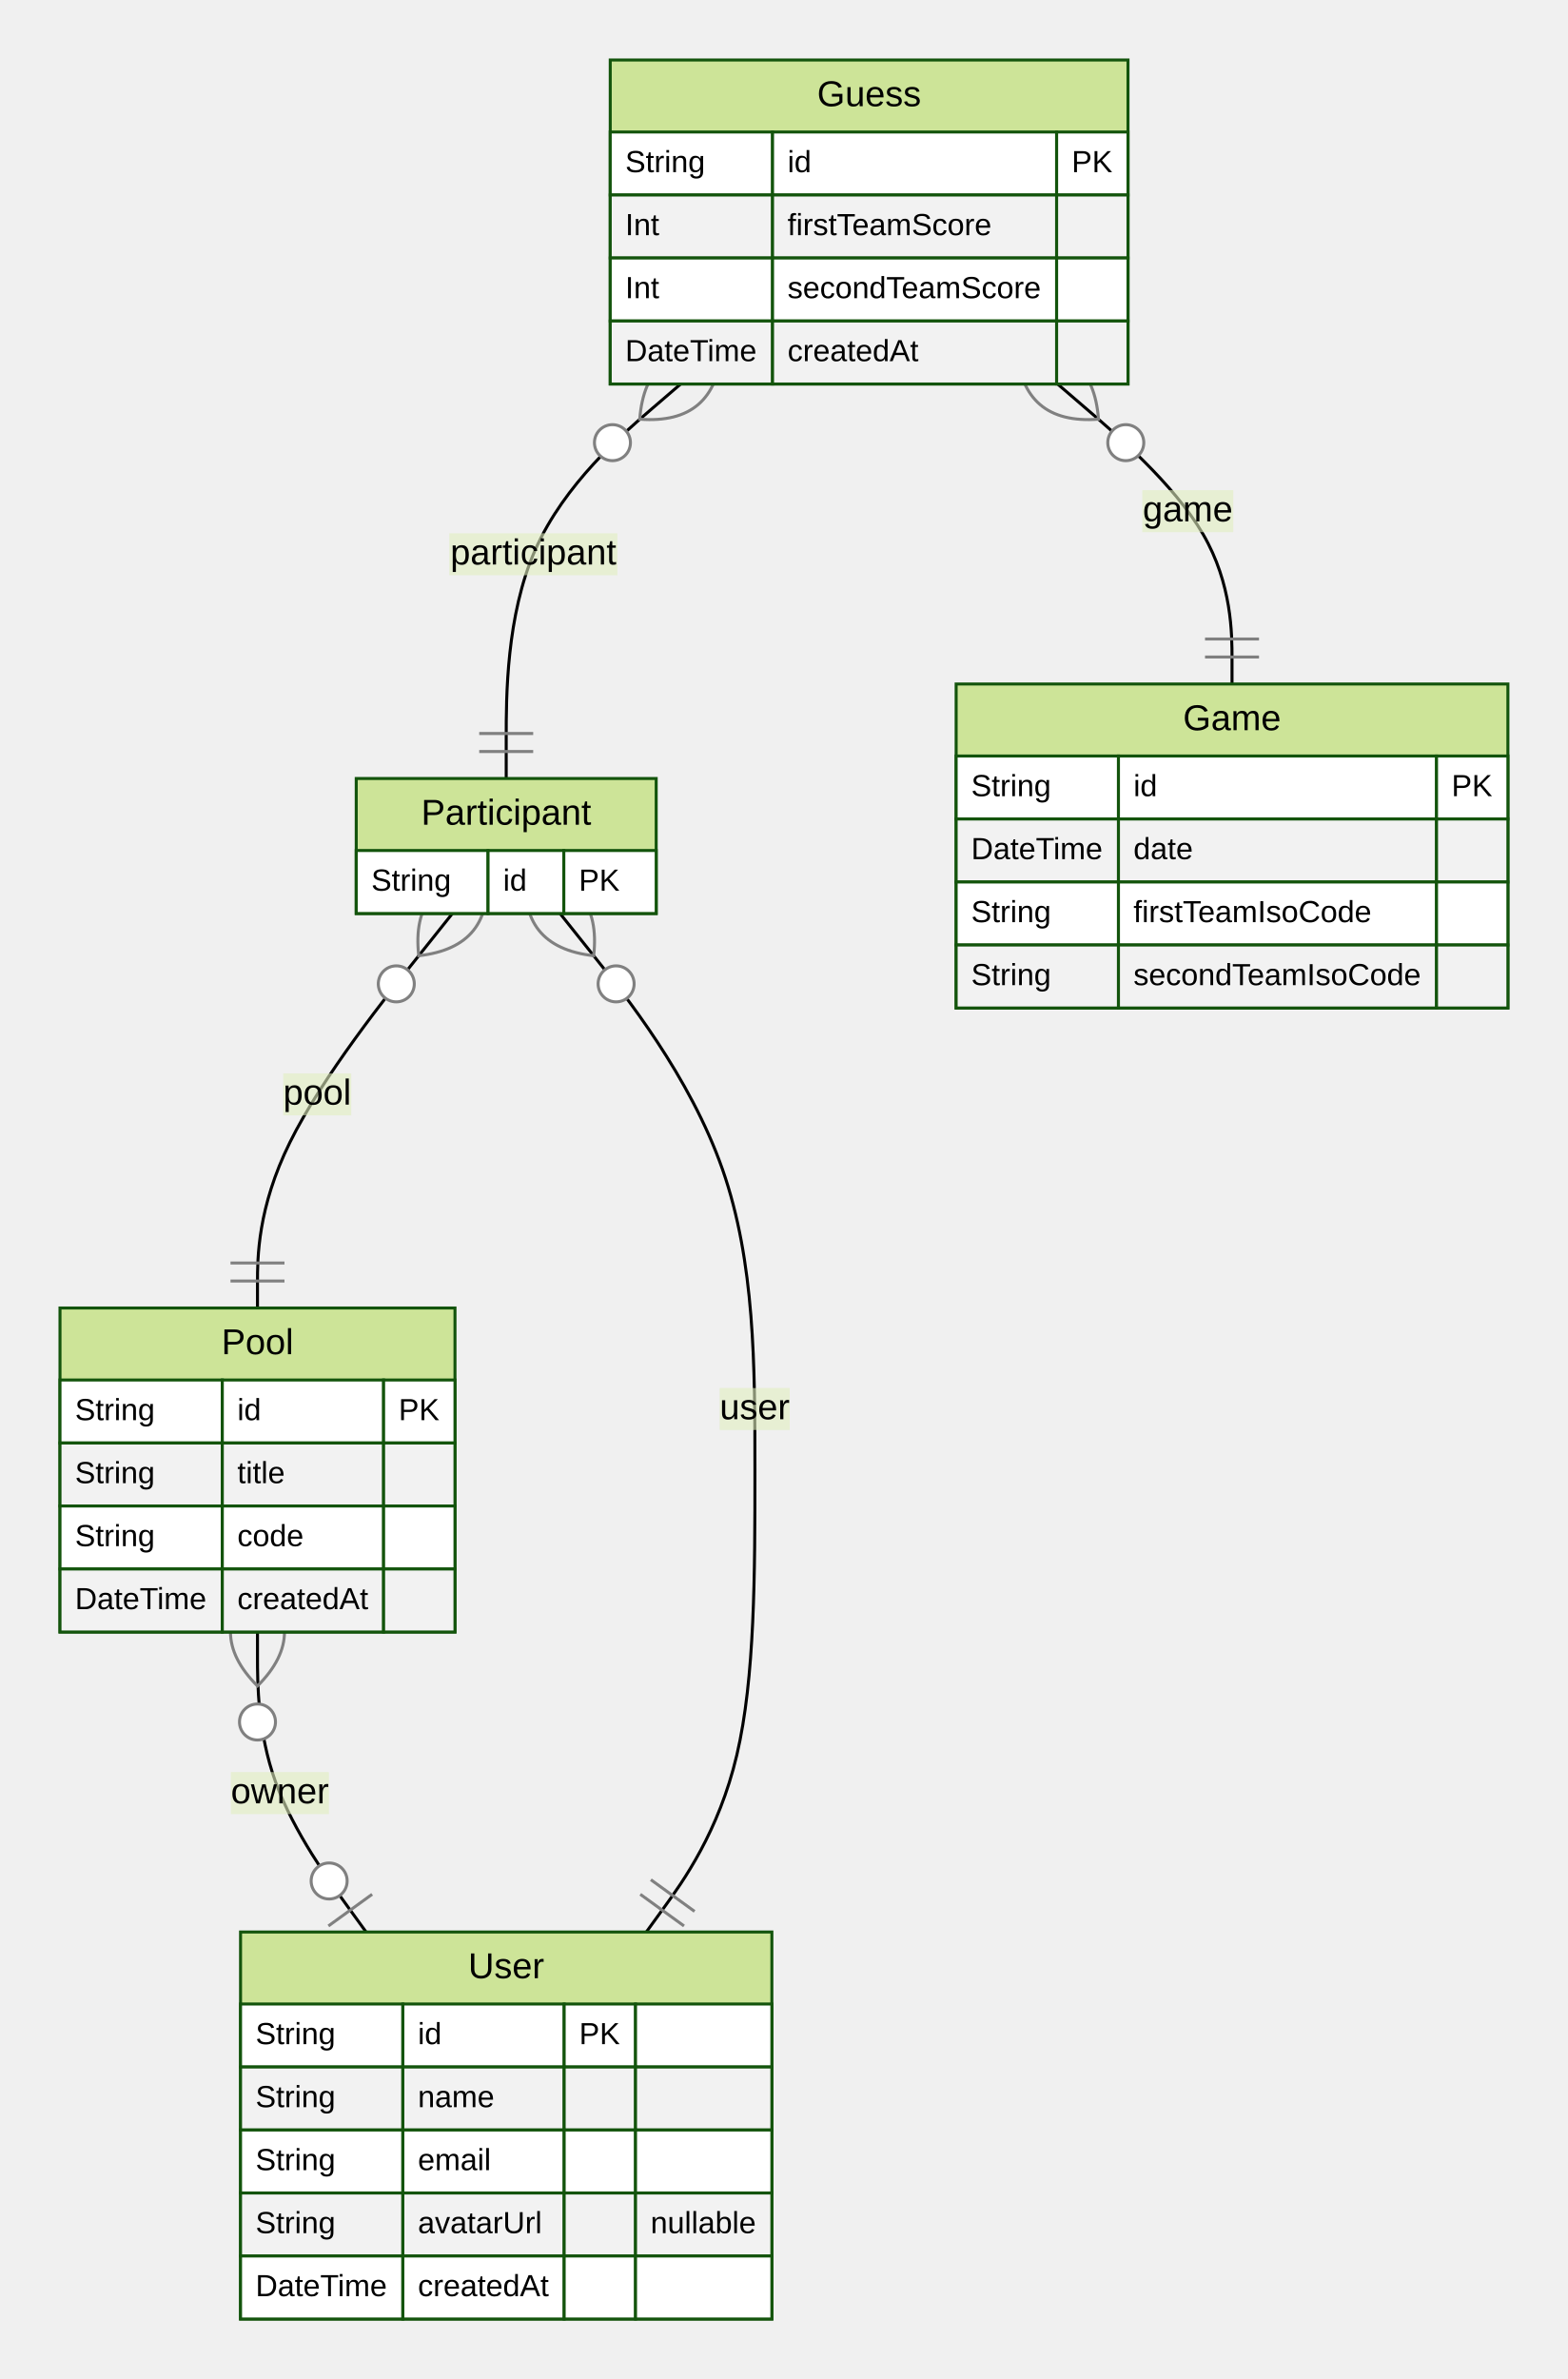
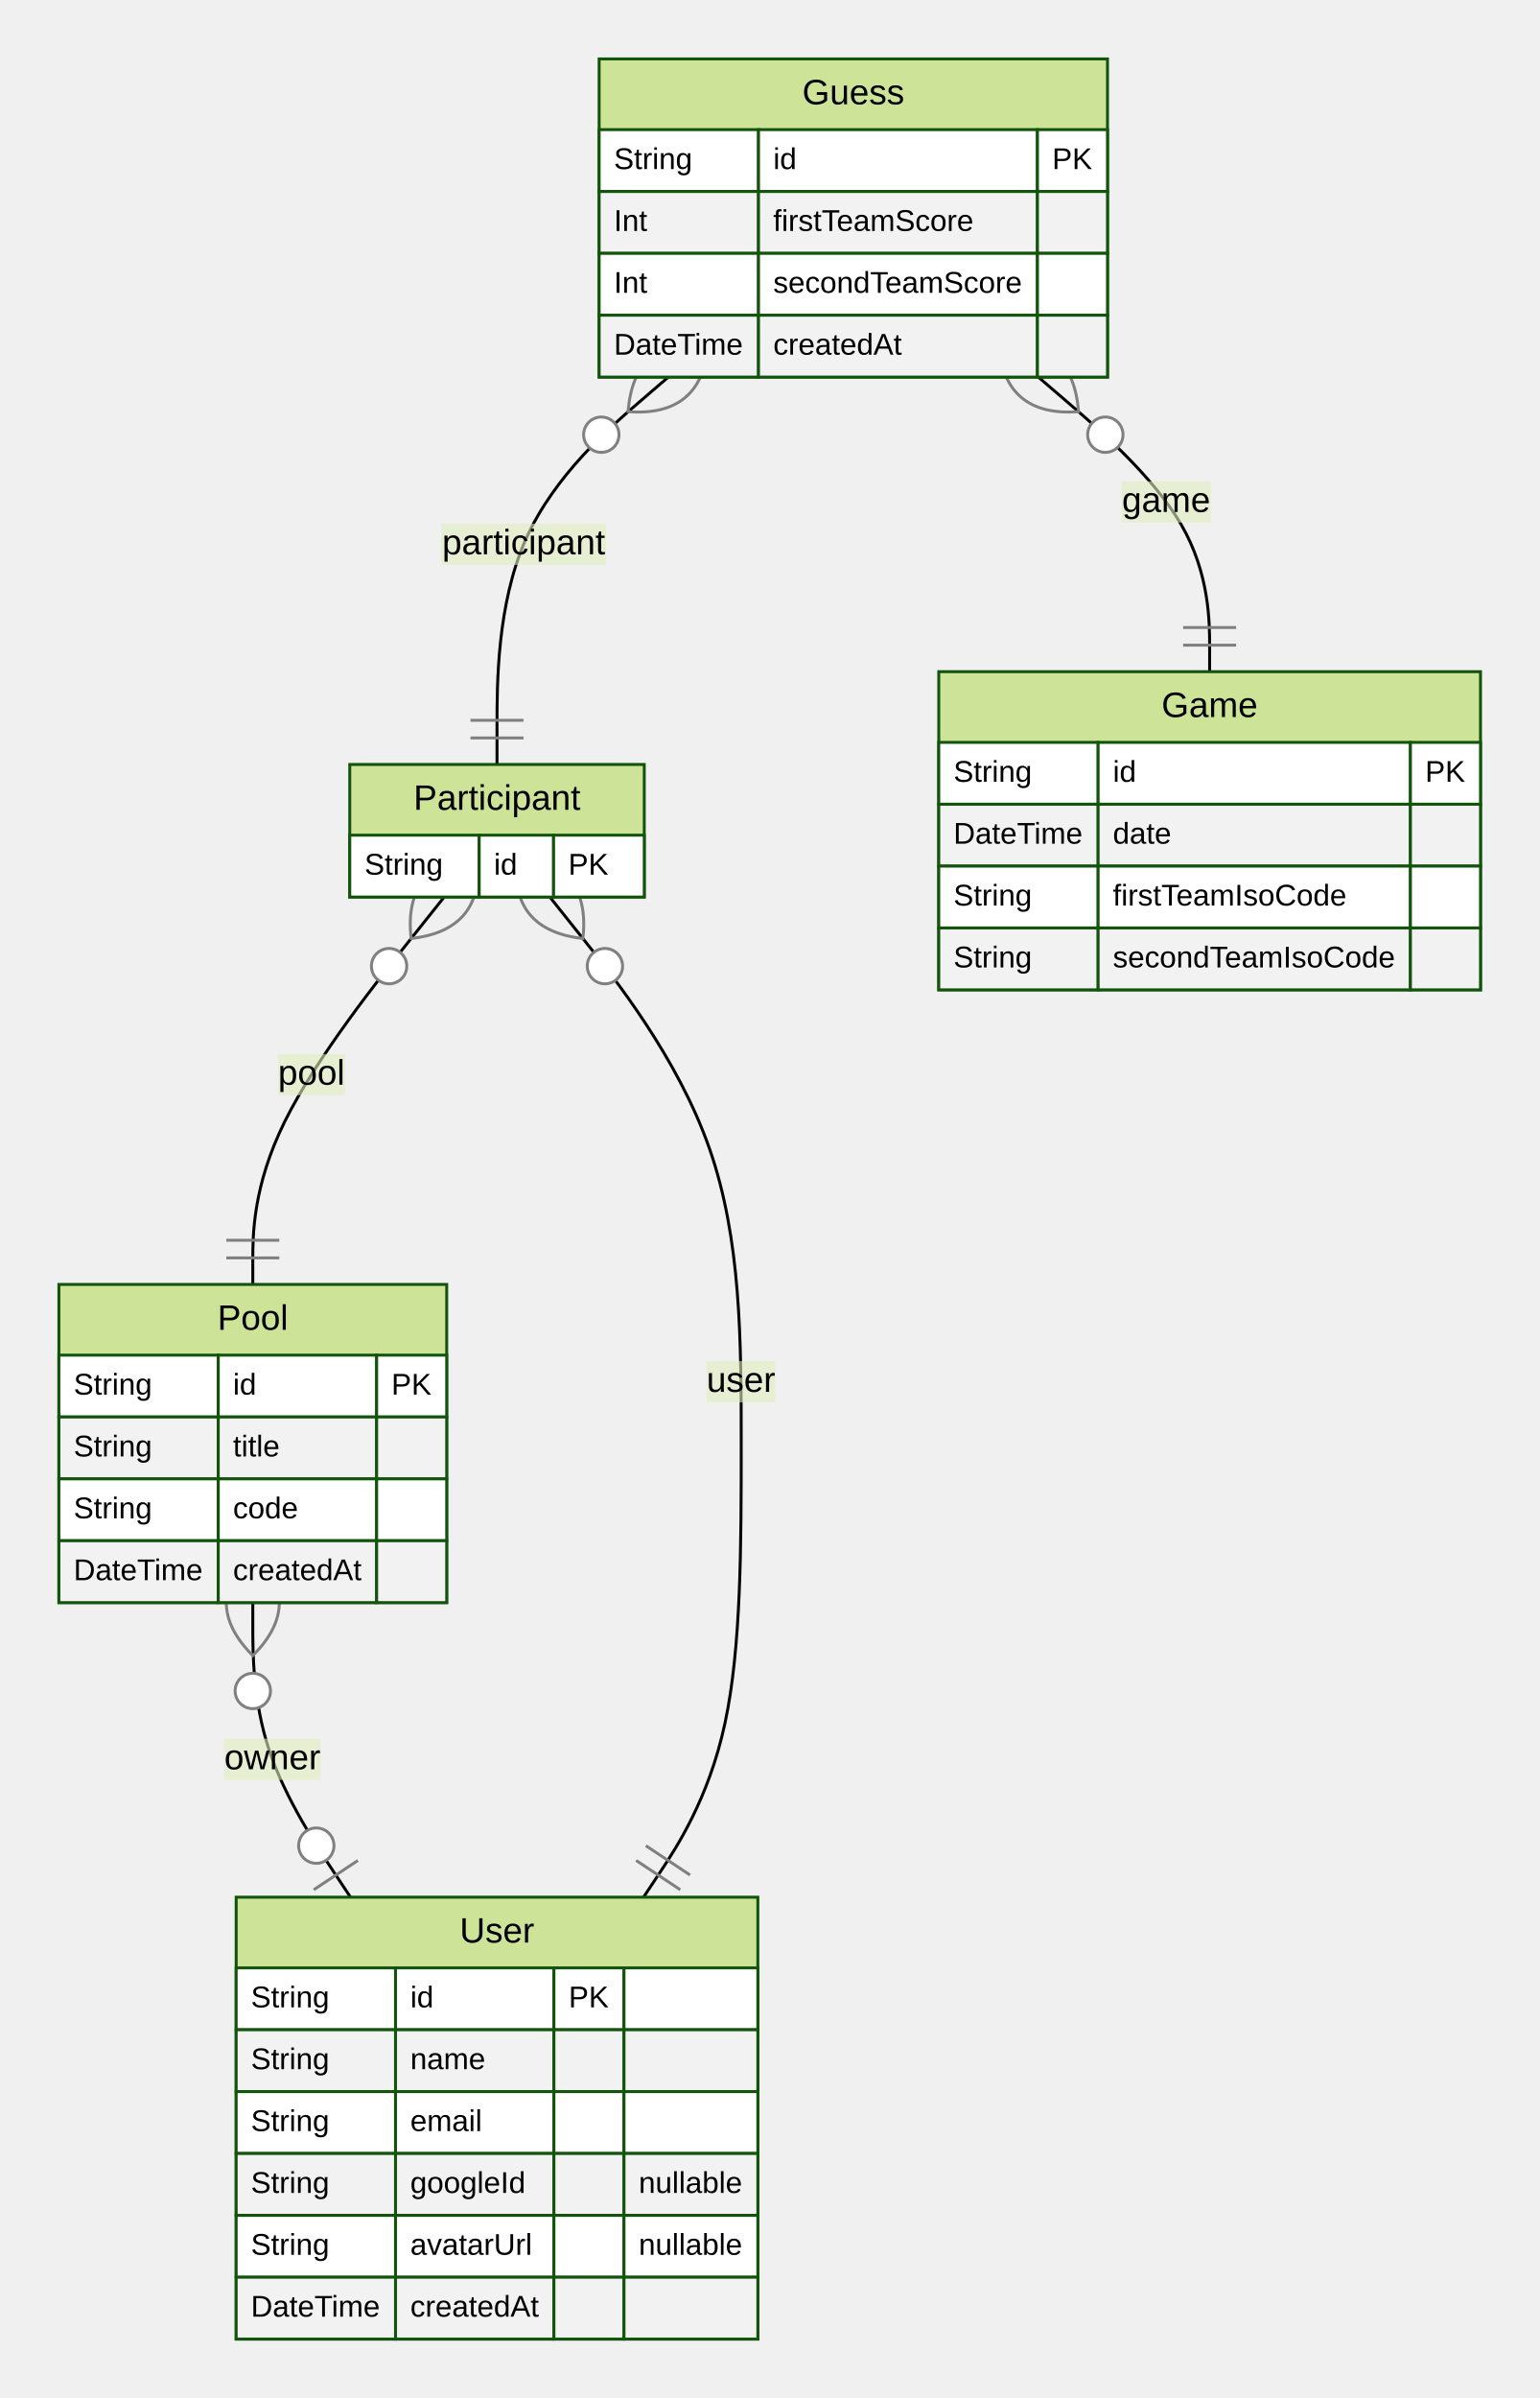
- <svg xmlns="http://www.w3.org/2000/svg" aria-labelledby="chart-title-mermaid-0 chart-desc-mermaid-0" role="img" viewBox="0 0 522.71 793" style="max-width: 522.71px; background-color: white;" width="100%" id="mermaid-0">
+ <svg xmlns="http://www.w3.org/2000/svg" aria-labelledby="chart-title-mermaid-0 chart-desc-mermaid-0" role="img" viewBox="0 0 522.71 814" style="max-width: 522.71px; background-color: white;" width="100%" id="mermaid-0">
  <style>#mermaid-0 {font-family:"trebuchet ms",verdana,arial,sans-serif;font-size:16px;fill:#000000;}#mermaid-0 .error-icon{fill:#552222;}#mermaid-0 .error-text{fill:#552222;stroke:#552222;}#mermaid-0 .edge-thickness-normal{stroke-width:2px;}#mermaid-0 .edge-thickness-thick{stroke-width:3.5px;}#mermaid-0 .edge-pattern-solid{stroke-dasharray:0;}#mermaid-0 .edge-pattern-dashed{stroke-dasharray:3;}#mermaid-0 .edge-pattern-dotted{stroke-dasharray:2;}#mermaid-0 .marker{fill:#000000;stroke:#000000;}#mermaid-0 .marker.cross{stroke:#000000;}#mermaid-0 svg{font-family:"trebuchet ms",verdana,arial,sans-serif;font-size:16px;}#mermaid-0 .entityBox{fill:#cde498;stroke:#13540c;}#mermaid-0 .attributeBoxOdd{fill:#ffffff;stroke:#13540c;}#mermaid-0 .attributeBoxEven{fill:#f2f2f2;stroke:#13540c;}#mermaid-0 .relationshipLabelBox{fill:hsl(78.158, 58.462%, 84.51%);opacity:0.7;background-color:hsl(78.158, 58.462%, 84.51%);}#mermaid-0 .relationshipLabelBox rect{opacity:0.5;}#mermaid-0 .relationshipLine{stroke:#000000;}#mermaid-0 :root{--mermaid-font-family:"trebuchet ms",verdana,arial,sans-serif;}</style>
  <g />
  <defs>
    <marker orient="auto" markerHeight="18" markerWidth="18" refY="9" refX="0" id="ONLY_ONE_START">
      <path d="M9,0 L9,18 M15,0 L15,18" fill="none" stroke="gray" />
    </marker>
  </defs>
  <defs>
    <marker orient="auto" markerHeight="18" markerWidth="18" refY="9" refX="18" id="ONLY_ONE_END">
      <path d="M3,0 L3,18 M9,0 L9,18" fill="none" stroke="gray" />
    </marker>
  </defs>
  <defs>
    <marker orient="auto" markerHeight="18" markerWidth="30" refY="9" refX="0" id="ZERO_OR_ONE_START">
      <circle r="6" cy="9" cx="21" fill="white" stroke="gray" />
      <path d="M9,0 L9,18" fill="none" stroke="gray" />
    </marker>
  </defs>
  <defs>
    <marker orient="auto" markerHeight="18" markerWidth="30" refY="9" refX="30" id="ZERO_OR_ONE_END">
      <circle r="6" cy="9" cx="9" fill="white" stroke="gray" />
      <path d="M21,0 L21,18" fill="none" stroke="gray" />
    </marker>
  </defs>
  <defs>
    <marker orient="auto" markerHeight="36" markerWidth="45" refY="18" refX="18" id="ONE_OR_MORE_START">
      <path d="M0,18 Q 18,0 36,18 Q 18,36 0,18 M42,9 L42,27" fill="none" stroke="gray" />
    </marker>
  </defs>
  <defs>
    <marker orient="auto" markerHeight="36" markerWidth="45" refY="18" refX="27" id="ONE_OR_MORE_END">
      <path d="M3,9 L3,27 M9,18 Q27,0 45,18 Q27,36 9,18" fill="none" stroke="gray" />
    </marker>
  </defs>
  <defs>
    <marker orient="auto" markerHeight="36" markerWidth="57" refY="18" refX="18" id="ZERO_OR_MORE_START">
      <circle r="6" cy="18" cx="48" fill="white" stroke="gray" />
      <path d="M0,18 Q18,0 36,18 Q18,36 0,18" fill="none" stroke="gray" />
    </marker>
  </defs>
  <defs>
    <marker orient="auto" markerHeight="36" markerWidth="57" refY="18" refX="39" id="ZERO_OR_MORE_END">
      <circle r="6" cy="18" cx="9" fill="white" stroke="gray" />
      <path d="M21,18 Q39,0 57,18 Q39,36 21,18" fill="none" stroke="gray" />
    </marker>
  </defs>
-   <path marker-start="url(#ZERO_OR_MORE_START)" marker-end="url(#ZERO_OR_ONE_END)" fill="none" stroke="gray" d="M85.841,544L85.841,552.333C85.841,560.667,85.841,577.333,91.876,594C97.911,610.667,109.981,627.333,116.016,635.667L122.051,644" class="er relationshipLine" />
+   <path marker-start="url(#ZERO_OR_MORE_START)" marker-end="url(#ZERO_OR_ONE_END)" fill="none" stroke="gray" d="M85.841,544L85.841,552.333C85.841,560.667,85.841,577.333,91.37,594C96.898,610.667,107.954,627.333,113.482,635.667L119.01,644" class="er relationshipLine" />
  <path marker-start="url(#ZERO_OR_MORE_START)" marker-end="url(#ONLY_ONE_END)" fill="none" stroke="gray" d="M150.823,304.5L139.992,318.083C129.162,331.667,107.502,358.833,96.672,380.75C85.841,402.667,85.841,419.333,85.841,427.667L85.841,436" class="er relationshipLine" />
-   <path marker-start="url(#ZERO_OR_MORE_START)" marker-end="url(#ONLY_ONE_END)" fill="none" stroke="gray" d="M186.702,304.5L197.532,318.083C208.362,331.667,230.023,358.833,240.853,389.75C251.683,420.667,251.683,455.333,251.683,490C251.683,524.667,251.683,559.333,245.648,585C239.613,610.667,227.543,627.333,221.508,635.667L215.473,644" class="er relationshipLine" />
+   <path marker-start="url(#ZERO_OR_MORE_START)" marker-end="url(#ONLY_ONE_END)" fill="none" stroke="gray" d="M186.702,304.5L197.532,318.083C208.362,331.667,230.023,358.833,240.853,389.75C251.683,420.667,251.683,455.333,251.683,490C251.683,524.667,251.683,559.333,246.155,585C240.627,610.667,229.571,627.333,224.043,635.667L218.515,644" class="er relationshipLine" />
  <path marker-start="url(#ZERO_OR_MORE_START)" marker-end="url(#ONLY_ONE_END)" fill="none" stroke="gray" d="M352.569,128L362.264,136.333C371.958,144.667,391.347,161.333,401.042,178C410.736,194.667,410.736,211.333,410.736,219.667L410.736,228" class="er relationshipLine" />
  <path marker-start="url(#ZERO_OR_MORE_START)" marker-end="url(#ONLY_ONE_END)" fill="none" stroke="gray" d="M226.929,128L217.235,136.333C207.54,144.667,188.151,161.333,178.457,183.25C168.762,205.167,168.762,232.333,168.762,245.917L168.762,259.5" class="er relationshipLine" />
  <g transform="translate(20,436 )" id="Pool">
    <rect height="108" width="131.683" y="0" x="0" stroke="gray" fill-opacity="100%" fill="honeydew" class="er entityBox" />
    <text transform="translate(65.84149,12)" style="font-family: &quot;trebuchet ms&quot;, verdana, arial, sans-serif;; font-size: 12px" text-anchor="middle" dominant-baseline="middle" y="0" x="0" id="entity-Pool" class="er entityLabel">Pool</text>
    <rect height="21" width="54.113" y="24" x="0" stroke="gray" fill-opacity="100%" fill="honeydew" class="er attributeBoxOdd" />
    <text transform="translate(5,34.5)" style="font-family: &quot;trebuchet ms&quot;, verdana, arial, sans-serif;; font-size: 10.2px" text-anchor="left" dominant-baseline="middle" y="0" x="0" id="entity-Pool-attr-1-type" class="er entityLabel">String</text>
    <rect height="21" width="53.775" y="24" x="54.113" stroke="gray" fill-opacity="100%" fill="honeydew" class="er attributeBoxOdd" />
    <text transform="translate(59.11313,34.5)" style="font-family: &quot;trebuchet ms&quot;, verdana, arial, sans-serif;; font-size: 10.2px" text-anchor="left" dominant-baseline="middle" y="0" x="0" id="entity-Pool-attr-1-name" class="er entityLabel">id</text>
    <rect height="21" width="23.795" y="24" x="107.888" stroke="gray" fill-opacity="100%" fill="honeydew" class="er attributeBoxOdd" />
    <text transform="translate(112.888,34.5)" style="font-family: &quot;trebuchet ms&quot;, verdana, arial, sans-serif;; font-size: 10.2px" text-anchor="left" dominant-baseline="middle" y="0" x="0" id="entity-Pool-attr-1-key" class="er entityLabel">PK</text>
    <rect height="21" width="54.113" y="45" x="0" stroke="gray" fill-opacity="100%" fill="honeydew" class="er attributeBoxEven" />
    <text transform="translate(5,55.5)" style="font-family: &quot;trebuchet ms&quot;, verdana, arial, sans-serif;; font-size: 10.2px" text-anchor="left" dominant-baseline="middle" y="0" x="0" id="entity-Pool-attr-2-type" class="er entityLabel">String</text>
    <rect height="21" width="53.775" y="45" x="54.113" stroke="gray" fill-opacity="100%" fill="honeydew" class="er attributeBoxEven" />
    <text transform="translate(59.11313,55.5)" style="font-family: &quot;trebuchet ms&quot;, verdana, arial, sans-serif;; font-size: 10.2px" text-anchor="left" dominant-baseline="middle" y="0" x="0" id="entity-Pool-attr-2-name" class="er entityLabel">title</text>
    <rect height="21" width="23.795" y="45" x="107.888" stroke="gray" fill-opacity="100%" fill="honeydew" class="er attributeBoxEven" />
    <text transform="translate(112.888,55.5)" style="font-family: &quot;trebuchet ms&quot;, verdana, arial, sans-serif;; font-size: 10.2px" text-anchor="left" dominant-baseline="middle" y="0" x="0" id="entity-Pool-attr-2-key" class="er entityLabel" />
    <rect height="21" width="54.113" y="66" x="0" stroke="gray" fill-opacity="100%" fill="honeydew" class="er attributeBoxOdd" />
    <text transform="translate(5,76.5)" style="font-family: &quot;trebuchet ms&quot;, verdana, arial, sans-serif;; font-size: 10.2px" text-anchor="left" dominant-baseline="middle" y="0" x="0" id="entity-Pool-attr-3-type" class="er entityLabel">String</text>
    <rect height="21" width="53.775" y="66" x="54.113" stroke="gray" fill-opacity="100%" fill="honeydew" class="er attributeBoxOdd" />
    <text transform="translate(59.11313,76.5)" style="font-family: &quot;trebuchet ms&quot;, verdana, arial, sans-serif;; font-size: 10.2px" text-anchor="left" dominant-baseline="middle" y="0" x="0" id="entity-Pool-attr-3-name" class="er entityLabel">code</text>
    <rect height="21" width="23.795" y="66" x="107.888" stroke="gray" fill-opacity="100%" fill="honeydew" class="er attributeBoxOdd" />
    <text transform="translate(112.888,76.5)" style="font-family: &quot;trebuchet ms&quot;, verdana, arial, sans-serif;; font-size: 10.2px" text-anchor="left" dominant-baseline="middle" y="0" x="0" id="entity-Pool-attr-3-key" class="er entityLabel" />
    <rect height="21" width="54.113" y="87" x="0" stroke="gray" fill-opacity="100%" fill="honeydew" class="er attributeBoxEven" />
    <text transform="translate(5,97.5)" style="font-family: &quot;trebuchet ms&quot;, verdana, arial, sans-serif;; font-size: 10.2px" text-anchor="left" dominant-baseline="middle" y="0" x="0" id="entity-Pool-attr-4-type" class="er entityLabel">DateTime</text>
    <rect height="21" width="53.775" y="87" x="54.113" stroke="gray" fill-opacity="100%" fill="honeydew" class="er attributeBoxEven" />
    <text transform="translate(59.11313,97.5)" style="font-family: &quot;trebuchet ms&quot;, verdana, arial, sans-serif;; font-size: 10.2px" text-anchor="left" dominant-baseline="middle" y="0" x="0" id="entity-Pool-attr-4-name" class="er entityLabel">createdAt</text>
    <rect height="21" width="23.795" y="87" x="107.888" stroke="gray" fill-opacity="100%" fill="honeydew" class="er attributeBoxEven" />
    <text transform="translate(112.888,97.5)" style="font-family: &quot;trebuchet ms&quot;, verdana, arial, sans-serif;; font-size: 10.2px" text-anchor="left" dominant-baseline="middle" y="0" x="0" id="entity-Pool-attr-4-key" class="er entityLabel" />
  </g>
  <g transform="translate(118.7622,259.5 )" id="Participant">
    <rect height="45" width="100" y="0" x="0" stroke="gray" fill-opacity="100%" fill="honeydew" class="er entityBox" />
    <text transform="translate(50,12)" style="font-family: &quot;trebuchet ms&quot;, verdana, arial, sans-serif;; font-size: 12px" text-anchor="middle" dominant-baseline="middle" y="0" x="0" id="entity-Participant" class="er entityLabel">Participant</text>
    <rect height="21" width="43.945" y="24" x="0" stroke="gray" fill-opacity="100%" fill="honeydew" class="er attributeBoxOdd" />
    <text transform="translate(5,34.5)" style="font-family: &quot;trebuchet ms&quot;, verdana, arial, sans-serif;; font-size: 10.2px" text-anchor="left" dominant-baseline="middle" y="0" x="0" id="entity-Participant-attr-1-type" class="er entityLabel">String</text>
    <rect height="21" width="25.262" y="24" x="43.945" stroke="gray" fill-opacity="100%" fill="honeydew" class="er attributeBoxOdd" />
    <text transform="translate(48.94526,34.5)" style="font-family: &quot;trebuchet ms&quot;, verdana, arial, sans-serif;; font-size: 10.2px" text-anchor="left" dominant-baseline="middle" y="0" x="0" id="entity-Participant-attr-1-name" class="er entityLabel">id</text>
    <rect height="21" width="30.793" y="24" x="69.207" stroke="gray" fill-opacity="100%" fill="honeydew" class="er attributeBoxOdd" />
    <text transform="translate(74.20681,34.5)" style="font-family: &quot;trebuchet ms&quot;, verdana, arial, sans-serif;; font-size: 10.2px" text-anchor="left" dominant-baseline="middle" y="0" x="0" id="entity-Participant-attr-1-key" class="er entityLabel">PK</text>
  </g>
  <g transform="translate(80.19414,644 )" id="User">
-     <rect height="129" width="177.136" y="0" x="0" stroke="gray" fill-opacity="100%" fill="honeydew" class="er entityBox" />
+     <rect height="150" width="177.136" y="0" x="0" stroke="gray" fill-opacity="100%" fill="honeydew" class="er entityBox" />
    <text transform="translate(88.5681,12)" style="font-family: &quot;trebuchet ms&quot;, verdana, arial, sans-serif;; font-size: 12px" text-anchor="middle" dominant-baseline="middle" y="0" x="0" id="entity-User" class="er entityLabel">User</text>
    <rect height="21" width="54.113" y="24" x="0" stroke="gray" fill-opacity="100%" fill="honeydew" class="er attributeBoxOdd" />
    <text transform="translate(5,34.5)" style="font-family: &quot;trebuchet ms&quot;, verdana, arial, sans-serif;; font-size: 10.2px" text-anchor="left" dominant-baseline="middle" y="0" x="0" id="entity-User-attr-1-type" class="er entityLabel">String</text>
    <rect height="21" width="53.775" y="24" x="54.113" stroke="gray" fill-opacity="100%" fill="honeydew" class="er attributeBoxOdd" />
    <text transform="translate(59.11313,34.5)" style="font-family: &quot;trebuchet ms&quot;, verdana, arial, sans-serif;; font-size: 10.2px" text-anchor="left" dominant-baseline="middle" y="0" x="0" id="entity-User-attr-1-name" class="er entityLabel">id</text>
    <rect height="21" width="23.795" y="24" x="107.888" stroke="gray" fill-opacity="100%" fill="honeydew" class="er attributeBoxOdd" />
    <text transform="translate(112.888,34.5)" style="font-family: &quot;trebuchet ms&quot;, verdana, arial, sans-serif;; font-size: 10.2px" text-anchor="left" dominant-baseline="middle" y="0" x="0" id="entity-User-attr-1-key" class="er entityLabel">PK</text>
    <rect height="21" width="45.453" y="24" x="131.683" stroke="gray" fill-opacity="100%" fill="honeydew" class="er attributeBoxOdd" />
    <text transform="translate(136.683,34.5)" style="font-family: &quot;trebuchet ms&quot;, verdana, arial, sans-serif;; font-size: 10.2px" text-anchor="left" dominant-baseline="middle" y="0" x="0" id="entity-User-attr-1-comment" class="er entityLabel" />
    <rect height="21" width="54.113" y="45" x="0" stroke="gray" fill-opacity="100%" fill="honeydew" class="er attributeBoxEven" />
    <text transform="translate(5,55.5)" style="font-family: &quot;trebuchet ms&quot;, verdana, arial, sans-serif;; font-size: 10.2px" text-anchor="left" dominant-baseline="middle" y="0" x="0" id="entity-User-attr-2-type" class="er entityLabel">String</text>
    <rect height="21" width="53.775" y="45" x="54.113" stroke="gray" fill-opacity="100%" fill="honeydew" class="er attributeBoxEven" />
    <text transform="translate(59.11313,55.5)" style="font-family: &quot;trebuchet ms&quot;, verdana, arial, sans-serif;; font-size: 10.2px" text-anchor="left" dominant-baseline="middle" y="0" x="0" id="entity-User-attr-2-name" class="er entityLabel">name</text>
    <rect height="21" width="23.795" y="45" x="107.888" stroke="gray" fill-opacity="100%" fill="honeydew" class="er attributeBoxEven" />
    <text transform="translate(112.888,55.5)" style="font-family: &quot;trebuchet ms&quot;, verdana, arial, sans-serif;; font-size: 10.2px" text-anchor="left" dominant-baseline="middle" y="0" x="0" id="entity-User-attr-2-key" class="er entityLabel" />
    <rect height="21" width="45.453" y="45" x="131.683" stroke="gray" fill-opacity="100%" fill="honeydew" class="er attributeBoxEven" />
    <text transform="translate(136.683,55.5)" style="font-family: &quot;trebuchet ms&quot;, verdana, arial, sans-serif;; font-size: 10.2px" text-anchor="left" dominant-baseline="middle" y="0" x="0" id="entity-User-attr-2-comment" class="er entityLabel" />
    <rect height="21" width="54.113" y="66" x="0" stroke="gray" fill-opacity="100%" fill="honeydew" class="er attributeBoxOdd" />
    <text transform="translate(5,76.5)" style="font-family: &quot;trebuchet ms&quot;, verdana, arial, sans-serif;; font-size: 10.2px" text-anchor="left" dominant-baseline="middle" y="0" x="0" id="entity-User-attr-3-type" class="er entityLabel">String</text>
    <rect height="21" width="53.775" y="66" x="54.113" stroke="gray" fill-opacity="100%" fill="honeydew" class="er attributeBoxOdd" />
    <text transform="translate(59.11313,76.5)" style="font-family: &quot;trebuchet ms&quot;, verdana, arial, sans-serif;; font-size: 10.2px" text-anchor="left" dominant-baseline="middle" y="0" x="0" id="entity-User-attr-3-name" class="er entityLabel">email</text>
    <rect height="21" width="23.795" y="66" x="107.888" stroke="gray" fill-opacity="100%" fill="honeydew" class="er attributeBoxOdd" />
    <text transform="translate(112.888,76.5)" style="font-family: &quot;trebuchet ms&quot;, verdana, arial, sans-serif;; font-size: 10.2px" text-anchor="left" dominant-baseline="middle" y="0" x="0" id="entity-User-attr-3-key" class="er entityLabel" />
    <rect height="21" width="45.453" y="66" x="131.683" stroke="gray" fill-opacity="100%" fill="honeydew" class="er attributeBoxOdd" />
    <text transform="translate(136.683,76.5)" style="font-family: &quot;trebuchet ms&quot;, verdana, arial, sans-serif;; font-size: 10.2px" text-anchor="left" dominant-baseline="middle" y="0" x="0" id="entity-User-attr-3-comment" class="er entityLabel" />
    <rect height="21" width="54.113" y="87" x="0" stroke="gray" fill-opacity="100%" fill="honeydew" class="er attributeBoxEven" />
    <text transform="translate(5,97.5)" style="font-family: &quot;trebuchet ms&quot;, verdana, arial, sans-serif;; font-size: 10.2px" text-anchor="left" dominant-baseline="middle" y="0" x="0" id="entity-User-attr-4-type" class="er entityLabel">String</text>
    <rect height="21" width="53.775" y="87" x="54.113" stroke="gray" fill-opacity="100%" fill="honeydew" class="er attributeBoxEven" />
-     <text transform="translate(59.11313,97.5)" style="font-family: &quot;trebuchet ms&quot;, verdana, arial, sans-serif;; font-size: 10.2px" text-anchor="left" dominant-baseline="middle" y="0" x="0" id="entity-User-attr-4-name" class="er entityLabel">avatarUrl</text>
+     <text transform="translate(59.11313,97.5)" style="font-family: &quot;trebuchet ms&quot;, verdana, arial, sans-serif;; font-size: 10.2px" text-anchor="left" dominant-baseline="middle" y="0" x="0" id="entity-User-attr-4-name" class="er entityLabel">googleId</text>
    <rect height="21" width="23.795" y="87" x="107.888" stroke="gray" fill-opacity="100%" fill="honeydew" class="er attributeBoxEven" />
    <text transform="translate(112.888,97.5)" style="font-family: &quot;trebuchet ms&quot;, verdana, arial, sans-serif;; font-size: 10.2px" text-anchor="left" dominant-baseline="middle" y="0" x="0" id="entity-User-attr-4-key" class="er entityLabel" />
    <rect height="21" width="45.453" y="87" x="131.683" stroke="gray" fill-opacity="100%" fill="honeydew" class="er attributeBoxEven" />
    <text transform="translate(136.683,97.5)" style="font-family: &quot;trebuchet ms&quot;, verdana, arial, sans-serif;; font-size: 10.2px" text-anchor="left" dominant-baseline="middle" y="0" x="0" id="entity-User-attr-4-comment" class="er entityLabel">nullable</text>
    <rect height="21" width="54.113" y="108" x="0" stroke="gray" fill-opacity="100%" fill="honeydew" class="er attributeBoxOdd" />
-     <text transform="translate(5,118.5)" style="font-family: &quot;trebuchet ms&quot;, verdana, arial, sans-serif;; font-size: 10.2px" text-anchor="left" dominant-baseline="middle" y="0" x="0" id="entity-User-attr-5-type" class="er entityLabel">DateTime</text>
+     <text transform="translate(5,118.5)" style="font-family: &quot;trebuchet ms&quot;, verdana, arial, sans-serif;; font-size: 10.2px" text-anchor="left" dominant-baseline="middle" y="0" x="0" id="entity-User-attr-5-type" class="er entityLabel">String</text>
    <rect height="21" width="53.775" y="108" x="54.113" stroke="gray" fill-opacity="100%" fill="honeydew" class="er attributeBoxOdd" />
-     <text transform="translate(59.11313,118.5)" style="font-family: &quot;trebuchet ms&quot;, verdana, arial, sans-serif;; font-size: 10.2px" text-anchor="left" dominant-baseline="middle" y="0" x="0" id="entity-User-attr-5-name" class="er entityLabel">createdAt</text>
+     <text transform="translate(59.11313,118.5)" style="font-family: &quot;trebuchet ms&quot;, verdana, arial, sans-serif;; font-size: 10.2px" text-anchor="left" dominant-baseline="middle" y="0" x="0" id="entity-User-attr-5-name" class="er entityLabel">avatarUrl</text>
    <rect height="21" width="23.795" y="108" x="107.888" stroke="gray" fill-opacity="100%" fill="honeydew" class="er attributeBoxOdd" />
    <text transform="translate(112.888,118.5)" style="font-family: &quot;trebuchet ms&quot;, verdana, arial, sans-serif;; font-size: 10.2px" text-anchor="left" dominant-baseline="middle" y="0" x="0" id="entity-User-attr-5-key" class="er entityLabel" />
    <rect height="21" width="45.453" y="108" x="131.683" stroke="gray" fill-opacity="100%" fill="honeydew" class="er attributeBoxOdd" />
-     <text transform="translate(136.683,118.5)" style="font-family: &quot;trebuchet ms&quot;, verdana, arial, sans-serif;; font-size: 10.2px" text-anchor="left" dominant-baseline="middle" y="0" x="0" id="entity-User-attr-5-comment" class="er entityLabel" />
+     <text transform="translate(136.683,118.5)" style="font-family: &quot;trebuchet ms&quot;, verdana, arial, sans-serif;; font-size: 10.2px" text-anchor="left" dominant-baseline="middle" y="0" x="0" id="entity-User-attr-5-comment" class="er entityLabel">nullable</text>
+     <rect height="21" width="54.113" y="129" x="0" stroke="gray" fill-opacity="100%" fill="honeydew" class="er attributeBoxEven" />
+     <text transform="translate(5,139.5)" style="font-family: &quot;trebuchet ms&quot;, verdana, arial, sans-serif;; font-size: 10.2px" text-anchor="left" dominant-baseline="middle" y="0" x="0" id="entity-User-attr-6-type" class="er entityLabel">DateTime</text>
+     <rect height="21" width="53.775" y="129" x="54.113" stroke="gray" fill-opacity="100%" fill="honeydew" class="er attributeBoxEven" />
+     <text transform="translate(59.11313,139.5)" style="font-family: &quot;trebuchet ms&quot;, verdana, arial, sans-serif;; font-size: 10.2px" text-anchor="left" dominant-baseline="middle" y="0" x="0" id="entity-User-attr-6-name" class="er entityLabel">createdAt</text>
+     <rect height="21" width="23.795" y="129" x="107.888" stroke="gray" fill-opacity="100%" fill="honeydew" class="er attributeBoxEven" />
+     <text transform="translate(112.888,139.5)" style="font-family: &quot;trebuchet ms&quot;, verdana, arial, sans-serif;; font-size: 10.2px" text-anchor="left" dominant-baseline="middle" y="0" x="0" id="entity-User-attr-6-key" class="er entityLabel" />
+     <rect height="21" width="45.453" y="129" x="131.683" stroke="gray" fill-opacity="100%" fill="honeydew" class="er attributeBoxEven" />
+     <text transform="translate(136.683,139.5)" style="font-family: &quot;trebuchet ms&quot;, verdana, arial, sans-serif;; font-size: 10.2px" text-anchor="left" dominant-baseline="middle" y="0" x="0" id="entity-User-attr-6-comment" class="er entityLabel" />
  </g>
  <g transform="translate(318.7622,228 )" id="Game">
    <rect height="108" width="183.948" y="0" x="0" stroke="gray" fill-opacity="100%" fill="honeydew" class="er entityBox" />
    <text transform="translate(91.97385,12)" style="font-family: &quot;trebuchet ms&quot;, verdana, arial, sans-serif;; font-size: 12px" text-anchor="middle" dominant-baseline="middle" y="0" x="0" id="entity-Game" class="er entityLabel">Game</text>
    <rect height="21" width="54.113" y="24" x="0" stroke="gray" fill-opacity="100%" fill="honeydew" class="er attributeBoxOdd" />
    <text transform="translate(5,34.5)" style="font-family: &quot;trebuchet ms&quot;, verdana, arial, sans-serif;; font-size: 10.2px" text-anchor="left" dominant-baseline="middle" y="0" x="0" id="entity-Game-attr-1-type" class="er entityLabel">String</text>
    <rect height="21" width="106.04" y="24" x="54.113" stroke="gray" fill-opacity="100%" fill="honeydew" class="er attributeBoxOdd" />
    <text transform="translate(59.11313,34.5)" style="font-family: &quot;trebuchet ms&quot;, verdana, arial, sans-serif;; font-size: 10.2px" text-anchor="left" dominant-baseline="middle" y="0" x="0" id="entity-Game-attr-1-name" class="er entityLabel">id</text>
    <rect height="21" width="23.795" y="24" x="160.153" stroke="gray" fill-opacity="100%" fill="honeydew" class="er attributeBoxOdd" />
    <text transform="translate(165.1527,34.5)" style="font-family: &quot;trebuchet ms&quot;, verdana, arial, sans-serif;; font-size: 10.2px" text-anchor="left" dominant-baseline="middle" y="0" x="0" id="entity-Game-attr-1-key" class="er entityLabel">PK</text>
    <rect height="21" width="54.113" y="45" x="0" stroke="gray" fill-opacity="100%" fill="honeydew" class="er attributeBoxEven" />
    <text transform="translate(5,55.5)" style="font-family: &quot;trebuchet ms&quot;, verdana, arial, sans-serif;; font-size: 10.2px" text-anchor="left" dominant-baseline="middle" y="0" x="0" id="entity-Game-attr-2-type" class="er entityLabel">DateTime</text>
    <rect height="21" width="106.04" y="45" x="54.113" stroke="gray" fill-opacity="100%" fill="honeydew" class="er attributeBoxEven" />
    <text transform="translate(59.11313,55.5)" style="font-family: &quot;trebuchet ms&quot;, verdana, arial, sans-serif;; font-size: 10.2px" text-anchor="left" dominant-baseline="middle" y="0" x="0" id="entity-Game-attr-2-name" class="er entityLabel">date</text>
    <rect height="21" width="23.795" y="45" x="160.153" stroke="gray" fill-opacity="100%" fill="honeydew" class="er attributeBoxEven" />
    <text transform="translate(165.1527,55.5)" style="font-family: &quot;trebuchet ms&quot;, verdana, arial, sans-serif;; font-size: 10.2px" text-anchor="left" dominant-baseline="middle" y="0" x="0" id="entity-Game-attr-2-key" class="er entityLabel" />
    <rect height="21" width="54.113" y="66" x="0" stroke="gray" fill-opacity="100%" fill="honeydew" class="er attributeBoxOdd" />
    <text transform="translate(5,76.5)" style="font-family: &quot;trebuchet ms&quot;, verdana, arial, sans-serif;; font-size: 10.2px" text-anchor="left" dominant-baseline="middle" y="0" x="0" id="entity-Game-attr-3-type" class="er entityLabel">String</text>
    <rect height="21" width="106.04" y="66" x="54.113" stroke="gray" fill-opacity="100%" fill="honeydew" class="er attributeBoxOdd" />
    <text transform="translate(59.11313,76.5)" style="font-family: &quot;trebuchet ms&quot;, verdana, arial, sans-serif;; font-size: 10.2px" text-anchor="left" dominant-baseline="middle" y="0" x="0" id="entity-Game-attr-3-name" class="er entityLabel">firstTeamIsoCode</text>
    <rect height="21" width="23.795" y="66" x="160.153" stroke="gray" fill-opacity="100%" fill="honeydew" class="er attributeBoxOdd" />
    <text transform="translate(165.1527,76.5)" style="font-family: &quot;trebuchet ms&quot;, verdana, arial, sans-serif;; font-size: 10.2px" text-anchor="left" dominant-baseline="middle" y="0" x="0" id="entity-Game-attr-3-key" class="er entityLabel" />
    <rect height="21" width="54.113" y="87" x="0" stroke="gray" fill-opacity="100%" fill="honeydew" class="er attributeBoxEven" />
    <text transform="translate(5,97.5)" style="font-family: &quot;trebuchet ms&quot;, verdana, arial, sans-serif;; font-size: 10.2px" text-anchor="left" dominant-baseline="middle" y="0" x="0" id="entity-Game-attr-4-type" class="er entityLabel">String</text>
    <rect height="21" width="106.04" y="87" x="54.113" stroke="gray" fill-opacity="100%" fill="honeydew" class="er attributeBoxEven" />
    <text transform="translate(59.11313,97.5)" style="font-family: &quot;trebuchet ms&quot;, verdana, arial, sans-serif;; font-size: 10.2px" text-anchor="left" dominant-baseline="middle" y="0" x="0" id="entity-Game-attr-4-name" class="er entityLabel">secondTeamIsoCode</text>
    <rect height="21" width="23.795" y="87" x="160.153" stroke="gray" fill-opacity="100%" fill="honeydew" class="er attributeBoxEven" />
    <text transform="translate(165.1527,97.5)" style="font-family: &quot;trebuchet ms&quot;, verdana, arial, sans-serif;; font-size: 10.2px" text-anchor="left" dominant-baseline="middle" y="0" x="0" id="entity-Game-attr-4-key" class="er entityLabel" />
  </g>
  <g transform="translate(203.4411,20 )" id="Guess">
    <rect height="108" width="172.616" y="0" x="0" stroke="gray" fill-opacity="100%" fill="honeydew" class="er entityBox" />
    <text transform="translate(86.30805,12)" style="font-family: &quot;trebuchet ms&quot;, verdana, arial, sans-serif;; font-size: 12px" text-anchor="middle" dominant-baseline="middle" y="0" x="0" id="entity-Guess" class="er entityLabel">Guess</text>
    <rect height="21" width="54.113" y="24" x="0" stroke="gray" fill-opacity="100%" fill="honeydew" class="er attributeBoxOdd" />
    <text transform="translate(5,34.5)" style="font-family: &quot;trebuchet ms&quot;, verdana, arial, sans-serif;; font-size: 10.2px" text-anchor="left" dominant-baseline="middle" y="0" x="0" id="entity-Guess-attr-1-type" class="er entityLabel">String</text>
    <rect height="21" width="94.708" y="24" x="54.113" stroke="gray" fill-opacity="100%" fill="honeydew" class="er attributeBoxOdd" />
    <text transform="translate(59.11313,34.5)" style="font-family: &quot;trebuchet ms&quot;, verdana, arial, sans-serif;; font-size: 10.2px" text-anchor="left" dominant-baseline="middle" y="0" x="0" id="entity-Guess-attr-1-name" class="er entityLabel">id</text>
    <rect height="21" width="23.795" y="24" x="148.821" stroke="gray" fill-opacity="100%" fill="honeydew" class="er attributeBoxOdd" />
    <text transform="translate(153.8211,34.5)" style="font-family: &quot;trebuchet ms&quot;, verdana, arial, sans-serif;; font-size: 10.2px" text-anchor="left" dominant-baseline="middle" y="0" x="0" id="entity-Guess-attr-1-key" class="er entityLabel">PK</text>
    <rect height="21" width="54.113" y="45" x="0" stroke="gray" fill-opacity="100%" fill="honeydew" class="er attributeBoxEven" />
    <text transform="translate(5,55.5)" style="font-family: &quot;trebuchet ms&quot;, verdana, arial, sans-serif;; font-size: 10.2px" text-anchor="left" dominant-baseline="middle" y="0" x="0" id="entity-Guess-attr-2-type" class="er entityLabel">Int</text>
    <rect height="21" width="94.708" y="45" x="54.113" stroke="gray" fill-opacity="100%" fill="honeydew" class="er attributeBoxEven" />
    <text transform="translate(59.11313,55.5)" style="font-family: &quot;trebuchet ms&quot;, verdana, arial, sans-serif;; font-size: 10.2px" text-anchor="left" dominant-baseline="middle" y="0" x="0" id="entity-Guess-attr-2-name" class="er entityLabel">firstTeamScore</text>
    <rect height="21" width="23.795" y="45" x="148.821" stroke="gray" fill-opacity="100%" fill="honeydew" class="er attributeBoxEven" />
    <text transform="translate(153.8211,55.5)" style="font-family: &quot;trebuchet ms&quot;, verdana, arial, sans-serif;; font-size: 10.2px" text-anchor="left" dominant-baseline="middle" y="0" x="0" id="entity-Guess-attr-2-key" class="er entityLabel" />
    <rect height="21" width="54.113" y="66" x="0" stroke="gray" fill-opacity="100%" fill="honeydew" class="er attributeBoxOdd" />
    <text transform="translate(5,76.5)" style="font-family: &quot;trebuchet ms&quot;, verdana, arial, sans-serif;; font-size: 10.2px" text-anchor="left" dominant-baseline="middle" y="0" x="0" id="entity-Guess-attr-3-type" class="er entityLabel">Int</text>
    <rect height="21" width="94.708" y="66" x="54.113" stroke="gray" fill-opacity="100%" fill="honeydew" class="er attributeBoxOdd" />
    <text transform="translate(59.11313,76.5)" style="font-family: &quot;trebuchet ms&quot;, verdana, arial, sans-serif;; font-size: 10.2px" text-anchor="left" dominant-baseline="middle" y="0" x="0" id="entity-Guess-attr-3-name" class="er entityLabel">secondTeamScore</text>
    <rect height="21" width="23.795" y="66" x="148.821" stroke="gray" fill-opacity="100%" fill="honeydew" class="er attributeBoxOdd" />
    <text transform="translate(153.8211,76.5)" style="font-family: &quot;trebuchet ms&quot;, verdana, arial, sans-serif;; font-size: 10.2px" text-anchor="left" dominant-baseline="middle" y="0" x="0" id="entity-Guess-attr-3-key" class="er entityLabel" />
    <rect height="21" width="54.113" y="87" x="0" stroke="gray" fill-opacity="100%" fill="honeydew" class="er attributeBoxEven" />
    <text transform="translate(5,97.5)" style="font-family: &quot;trebuchet ms&quot;, verdana, arial, sans-serif;; font-size: 10.2px" text-anchor="left" dominant-baseline="middle" y="0" x="0" id="entity-Guess-attr-4-type" class="er entityLabel">DateTime</text>
    <rect height="21" width="94.708" y="87" x="54.113" stroke="gray" fill-opacity="100%" fill="honeydew" class="er attributeBoxEven" />
    <text transform="translate(59.11313,97.5)" style="font-family: &quot;trebuchet ms&quot;, verdana, arial, sans-serif;; font-size: 10.2px" text-anchor="left" dominant-baseline="middle" y="0" x="0" id="entity-Guess-attr-4-name" class="er entityLabel">createdAt</text>
    <rect height="21" width="23.795" y="87" x="148.821" stroke="gray" fill-opacity="100%" fill="honeydew" class="er attributeBoxEven" />
    <text transform="translate(153.8211,97.5)" style="font-family: &quot;trebuchet ms&quot;, verdana, arial, sans-serif;; font-size: 10.2px" text-anchor="left" dominant-baseline="middle" y="0" x="0" id="entity-Guess-attr-4-key" class="er entityLabel" />
  </g>
-   <rect fill-opacity="85%" fill="white" height="14" width="32.688" y="590.7" x="76.968" class="er relationshipLabelBox" />
-   <text style="font-family: &quot;trebuchet ms&quot;, verdana, arial, sans-serif;; font-size: 12px" dominant-baseline="middle" text-anchor="middle" y="597.7" x="93.312" id="rel1" class="er relationshipLabel">owner</text>
+   <rect fill-opacity="85%" fill="white" height="14" width="32.688" y="590.185" x="76.147" class="er relationshipLabelBox" />
+   <text style="font-family: &quot;trebuchet ms&quot;, verdana, arial, sans-serif;; font-size: 12px" dominant-baseline="middle" text-anchor="middle" y="597.185" x="92.491" id="rel1" class="er relationshipLabel">owner</text>
  <rect fill-opacity="85%" fill="white" height="14" width="22.688" y="357.795" x="94.4" class="er relationshipLabelBox" />
  <text style="font-family: &quot;trebuchet ms&quot;, verdana, arial, sans-serif;; font-size: 12px" dominant-baseline="middle" text-anchor="middle" y="364.795" x="105.744" id="rel2" class="er relationshipLabel">pool</text>
-   <rect fill-opacity="85%" fill="white" height="14" width="23.348" y="462.676" x="239.928" class="er relationshipLabelBox" />
-   <text style="font-family: &quot;trebuchet ms&quot;, verdana, arial, sans-serif;; font-size: 12px" dominant-baseline="middle" text-anchor="middle" y="469.676" x="251.601" id="rel3" class="er relationshipLabel">user</text>
+   <rect fill-opacity="85%" fill="white" height="14" width="23.348" y="462.055" x="239.92" class="er relationshipLabelBox" />
+   <text style="font-family: &quot;trebuchet ms&quot;, verdana, arial, sans-serif;; font-size: 12px" dominant-baseline="middle" text-anchor="middle" y="469.055" x="251.594" id="rel3" class="er relationshipLabel">user</text>
  <rect fill-opacity="85%" fill="white" height="14" width="30.344" y="163.386" x="380.813" class="er relationshipLabelBox" />
  <text style="font-family: &quot;trebuchet ms&quot;, verdana, arial, sans-serif;; font-size: 12px" dominant-baseline="middle" text-anchor="middle" y="170.386" x="395.985" id="rel4" class="er relationshipLabel">game</text>
  <rect fill-opacity="85%" fill="white" height="14" width="56.031" y="177.76" x="149.792" class="er relationshipLabelBox" />
  <text style="font-family: &quot;trebuchet ms&quot;, verdana, arial, sans-serif;; font-size: 12px" dominant-baseline="middle" text-anchor="middle" y="184.76" x="177.807" id="rel5" class="er relationshipLabel">participant</text>
</svg>
